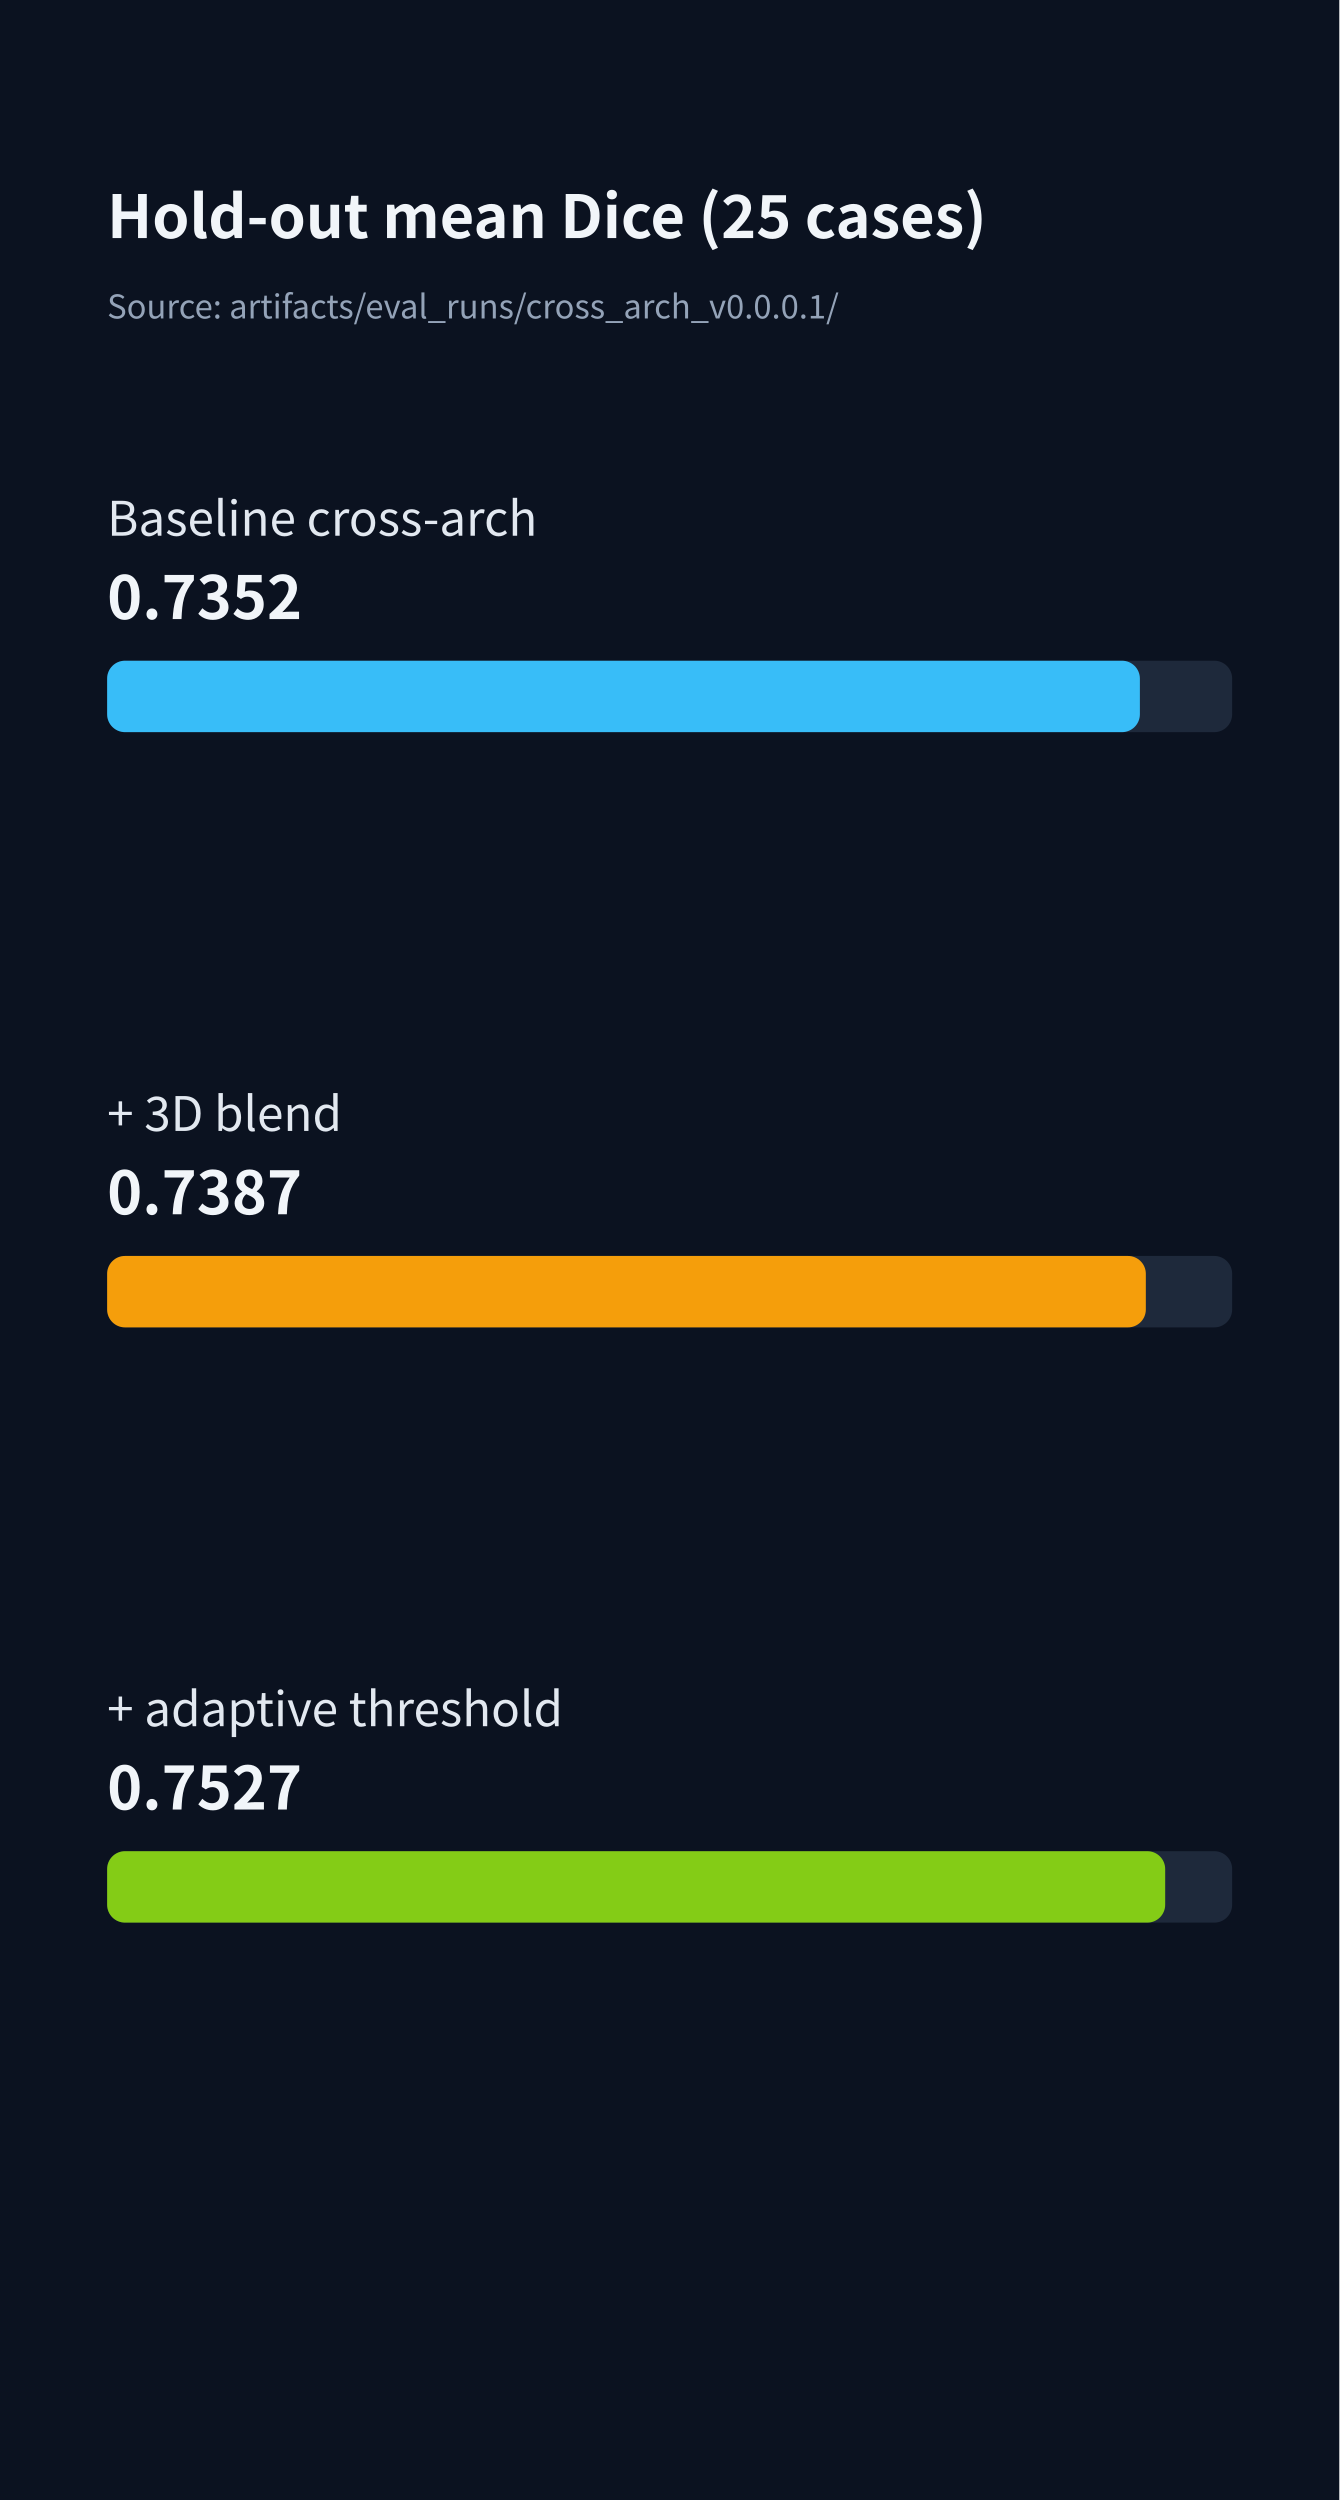
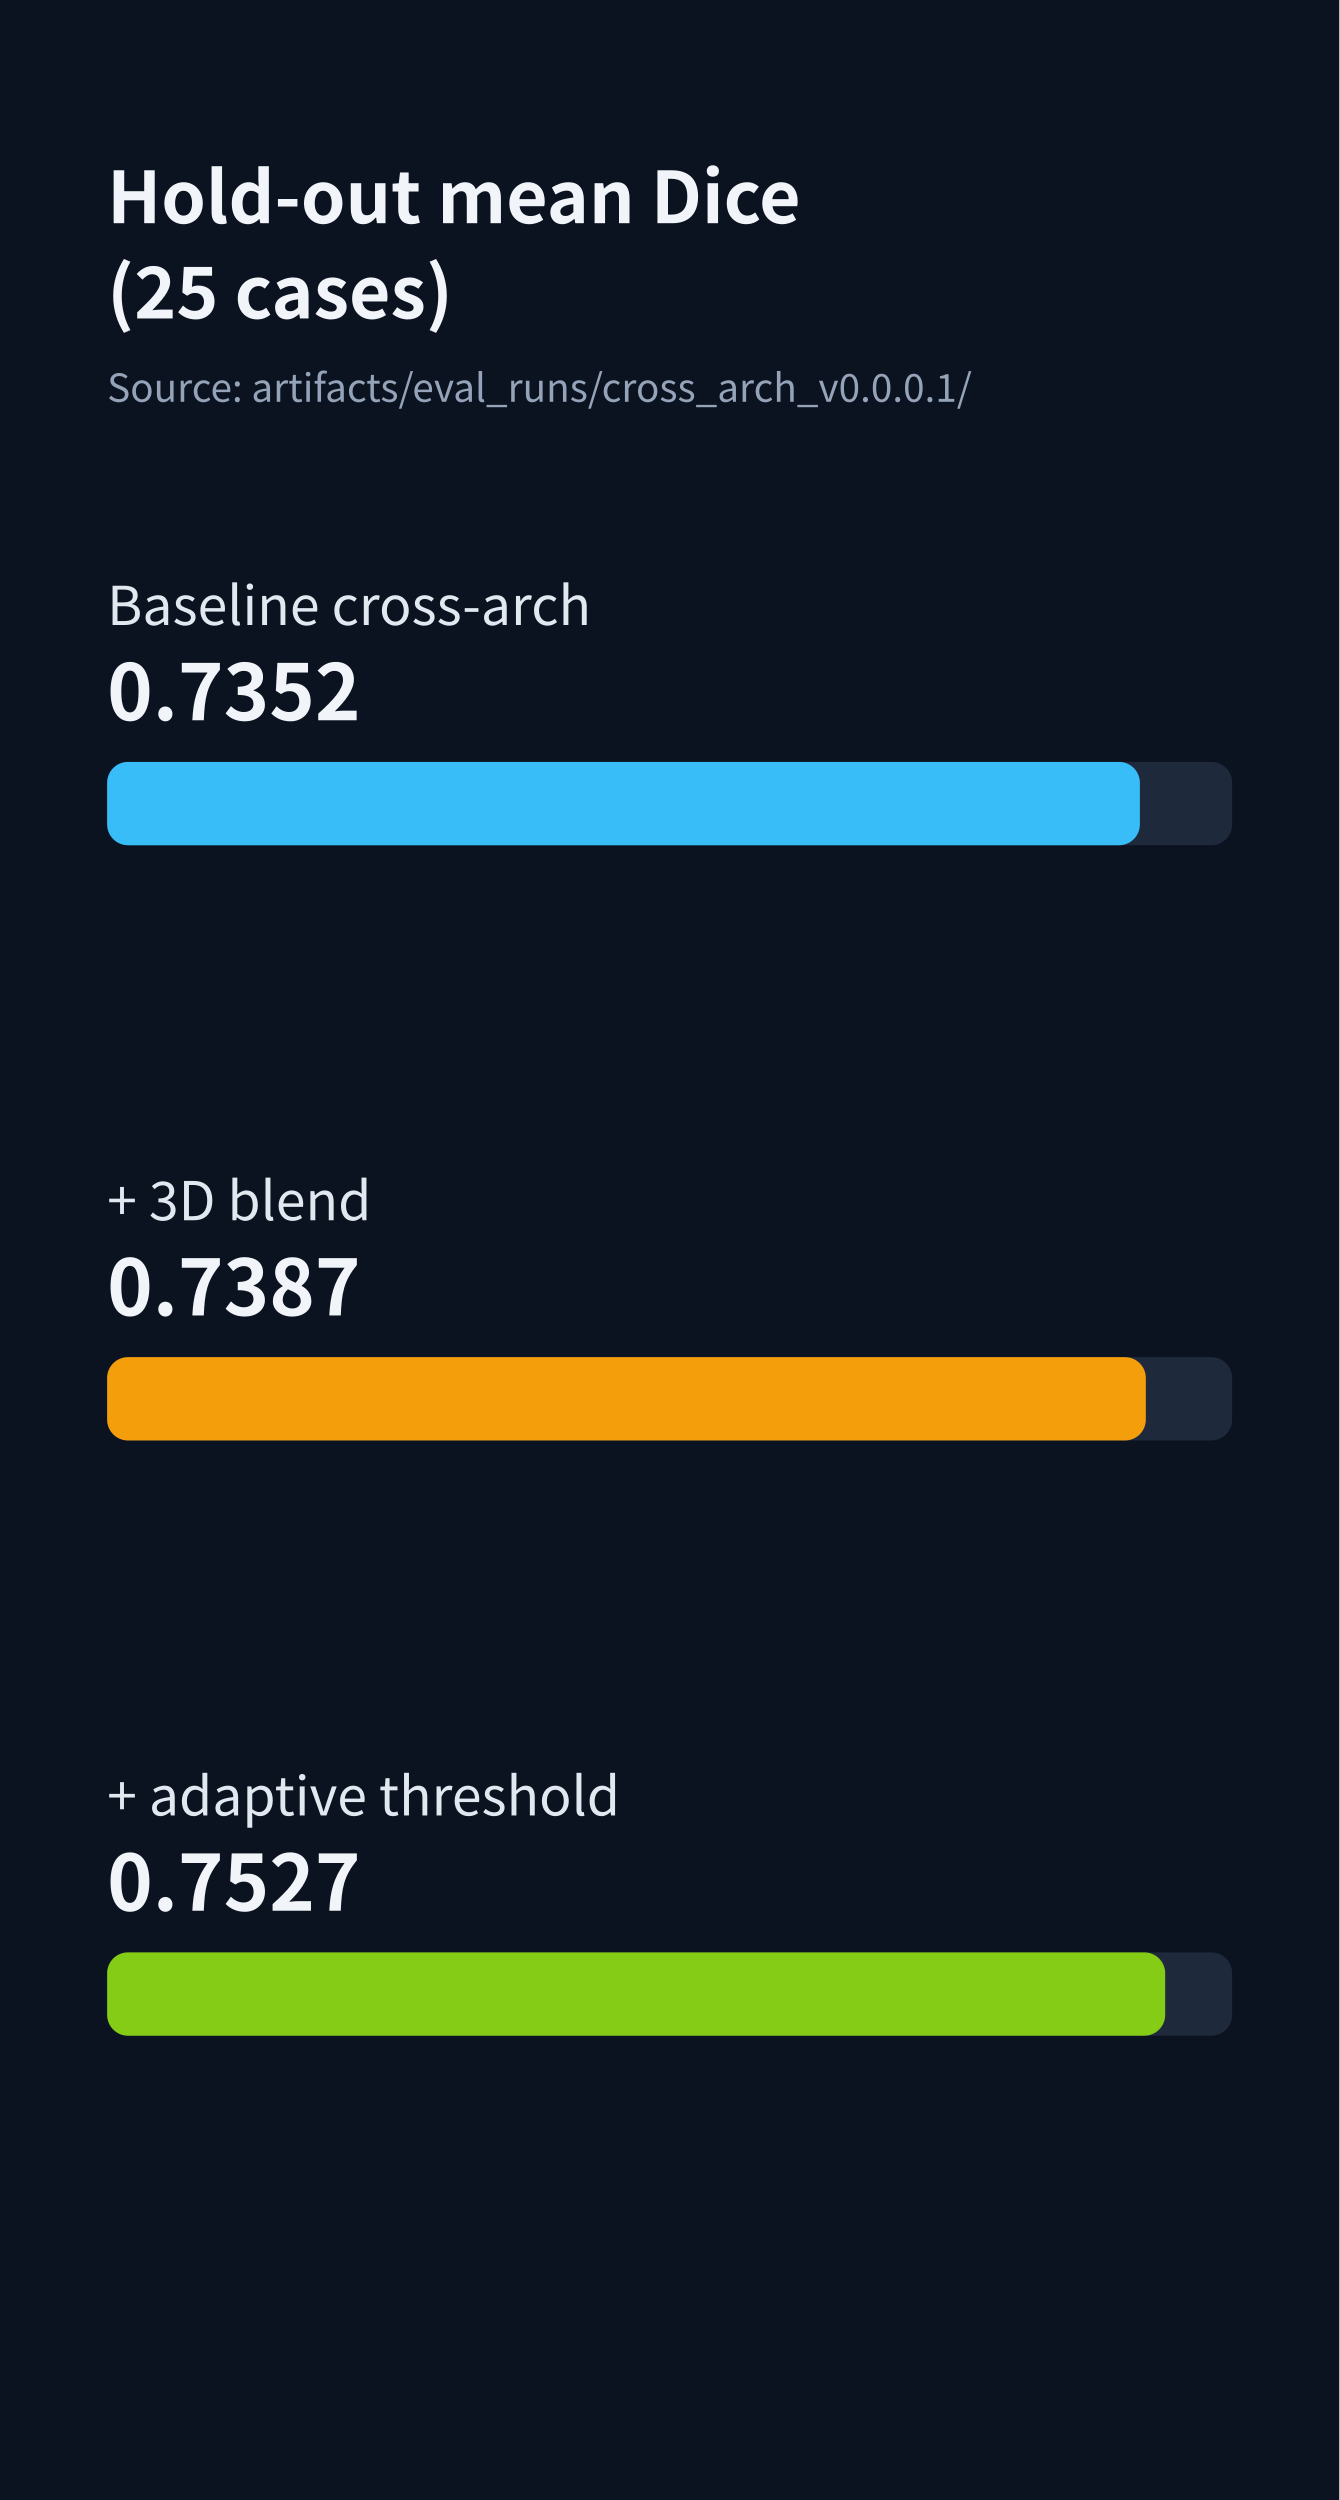
<svg xmlns="http://www.w3.org/2000/svg" viewBox="0 0 900 1680" width="900" height="1680" role="img" aria-labelledby="title desc">
  <rect width="900" height="1680" fill="#0B1220" />
  <g font-family="'Hiragino Sans', 'Noto Sans CJK JP', Arial, Helvetica, sans-serif">
-     <text x="72" y="160" fill="#F1F5F9" font-size="40" font-weight="700">Hold-out mean Dice (25 cases)</text>
-     <text x="72" y="214" fill="#94A3B8" font-size="22">Source: artifacts/eval_runs/cross_arch_v0.0.0.1/</text>
-     <text x="72" y="360" fill="#E2E8F0" font-size="32">Baseline cross-arch</text>
-     <text x="72" y="416" fill="#F1F5F9" font-size="40" font-weight="700">0.7352</text>
-     <rect x="72" y="444" width="756" height="48" rx="12" fill="#1E293B" />
-     <rect x="72" y="444" width="694" height="48" rx="12" fill="#38BDF8" />
-     <text x="72" y="760" fill="#E2E8F0" font-size="32">+ 3D blend</text>
-     <text x="72" y="816" fill="#F1F5F9" font-size="40" font-weight="700">0.7387</text>
-     <rect x="72" y="844" width="756" height="48" rx="12" fill="#1E293B" />
-     <rect x="72" y="844" width="698" height="48" rx="12" fill="#F59E0B" />
-     <text x="72" y="1160" fill="#E2E8F0" font-size="32">+ adaptive threshold</text>
-     <text x="72" y="1216" fill="#F1F5F9" font-size="40" font-weight="700">0.7527</text>
-     <rect x="72" y="1244" width="756" height="48" rx="12" fill="#1E293B" />
-     <rect x="72" y="1244" width="711" height="48" rx="12" fill="#84CC16" />
+     <text x="72" y="150" fill="#F1F5F9" font-size="48" font-weight="700">Hold-out mean Dice</text>
+     <text x="72" y="214" fill="#F1F5F9" font-size="48" font-weight="700">(25 cases)</text>
+     <text x="72" y="270" fill="#94A3B8" font-size="26">Source: artifacts/eval_runs/cross_arch_v0.0.0.1/</text>
+     <text x="72" y="420" fill="#E2E8F0" font-size="36">Baseline cross-arch</text>
+     <text x="72" y="484" fill="#F1F5F9" font-size="52" font-weight="700">0.7352</text>
+     <rect x="72" y="512" width="756" height="56" rx="14" fill="#1E293B" />
+     <rect x="72" y="512" width="694" height="56" rx="14" fill="#38BDF8" />
+     <text x="72" y="820" fill="#E2E8F0" font-size="36">+ 3D blend</text>
+     <text x="72" y="884" fill="#F1F5F9" font-size="52" font-weight="700">0.7387</text>
+     <rect x="72" y="912" width="756" height="56" rx="14" fill="#1E293B" />
+     <rect x="72" y="912" width="698" height="56" rx="14" fill="#F59E0B" />
+     <text x="72" y="1220" fill="#E2E8F0" font-size="36">+ adaptive threshold</text>
+     <text x="72" y="1284" fill="#F1F5F9" font-size="52" font-weight="700">0.7527</text>
+     <rect x="72" y="1312" width="756" height="56" rx="14" fill="#1E293B" />
+     <rect x="72" y="1312" width="711" height="56" rx="14" fill="#84CC16" />
  </g>
</svg>
